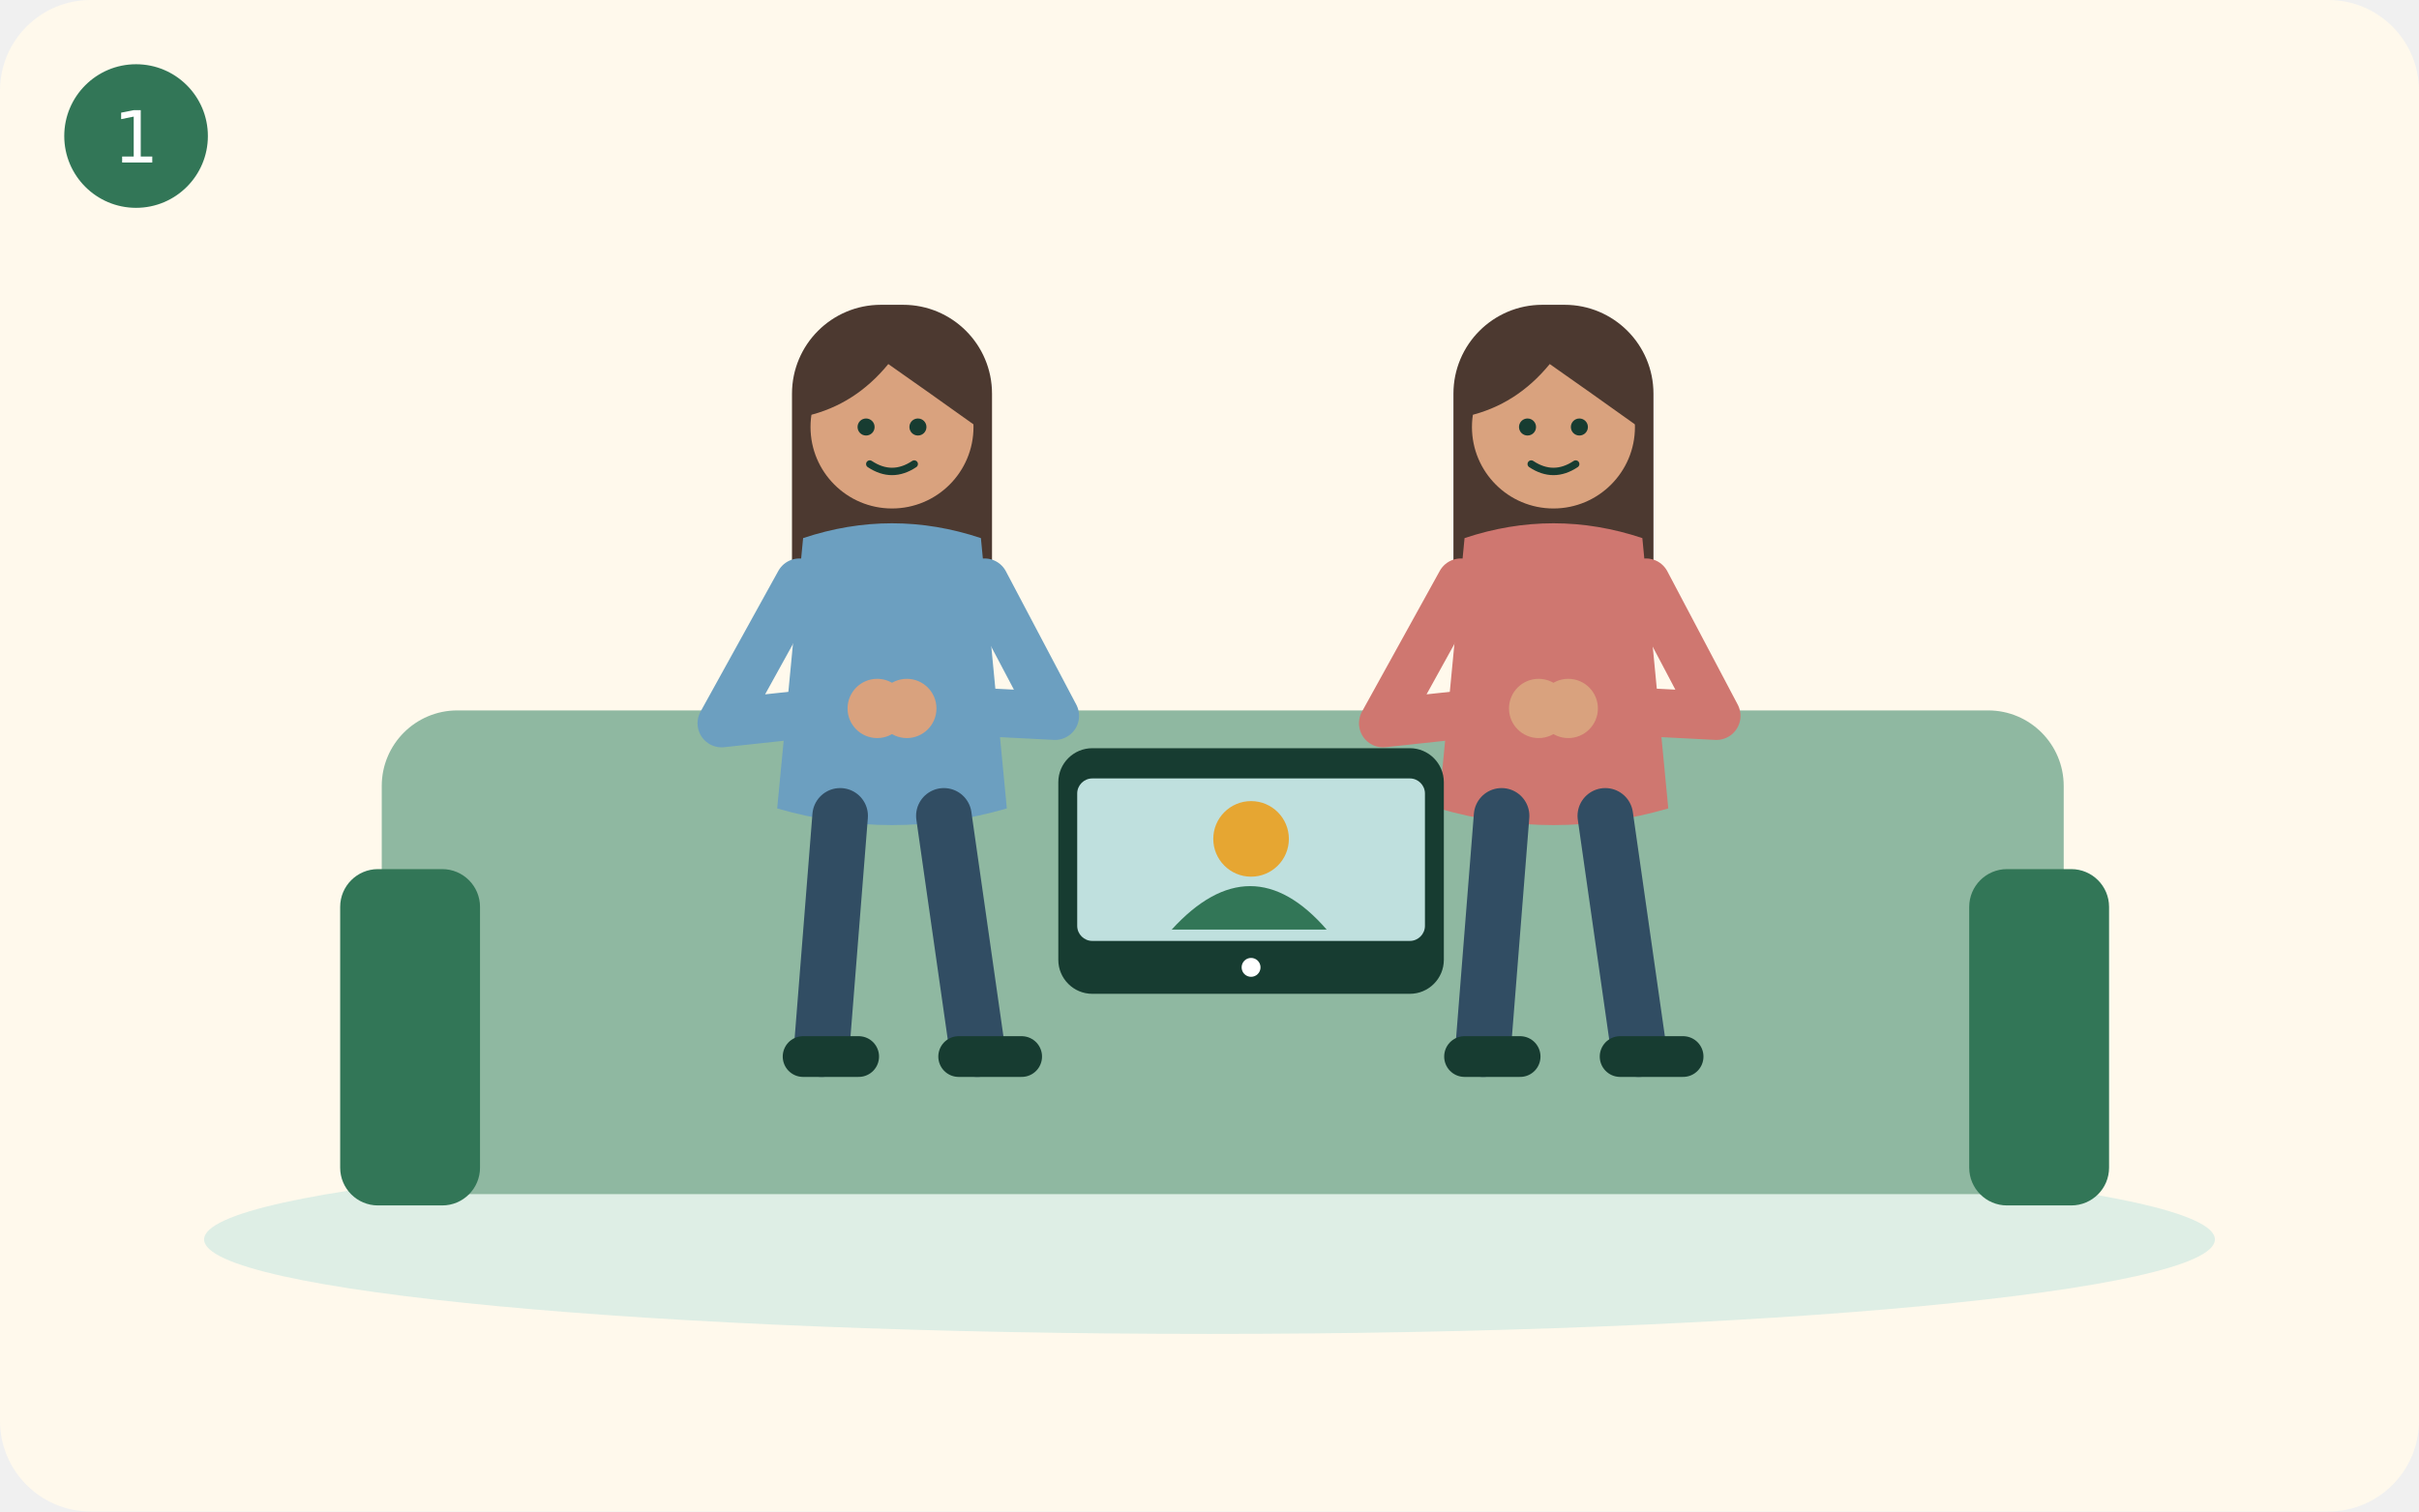
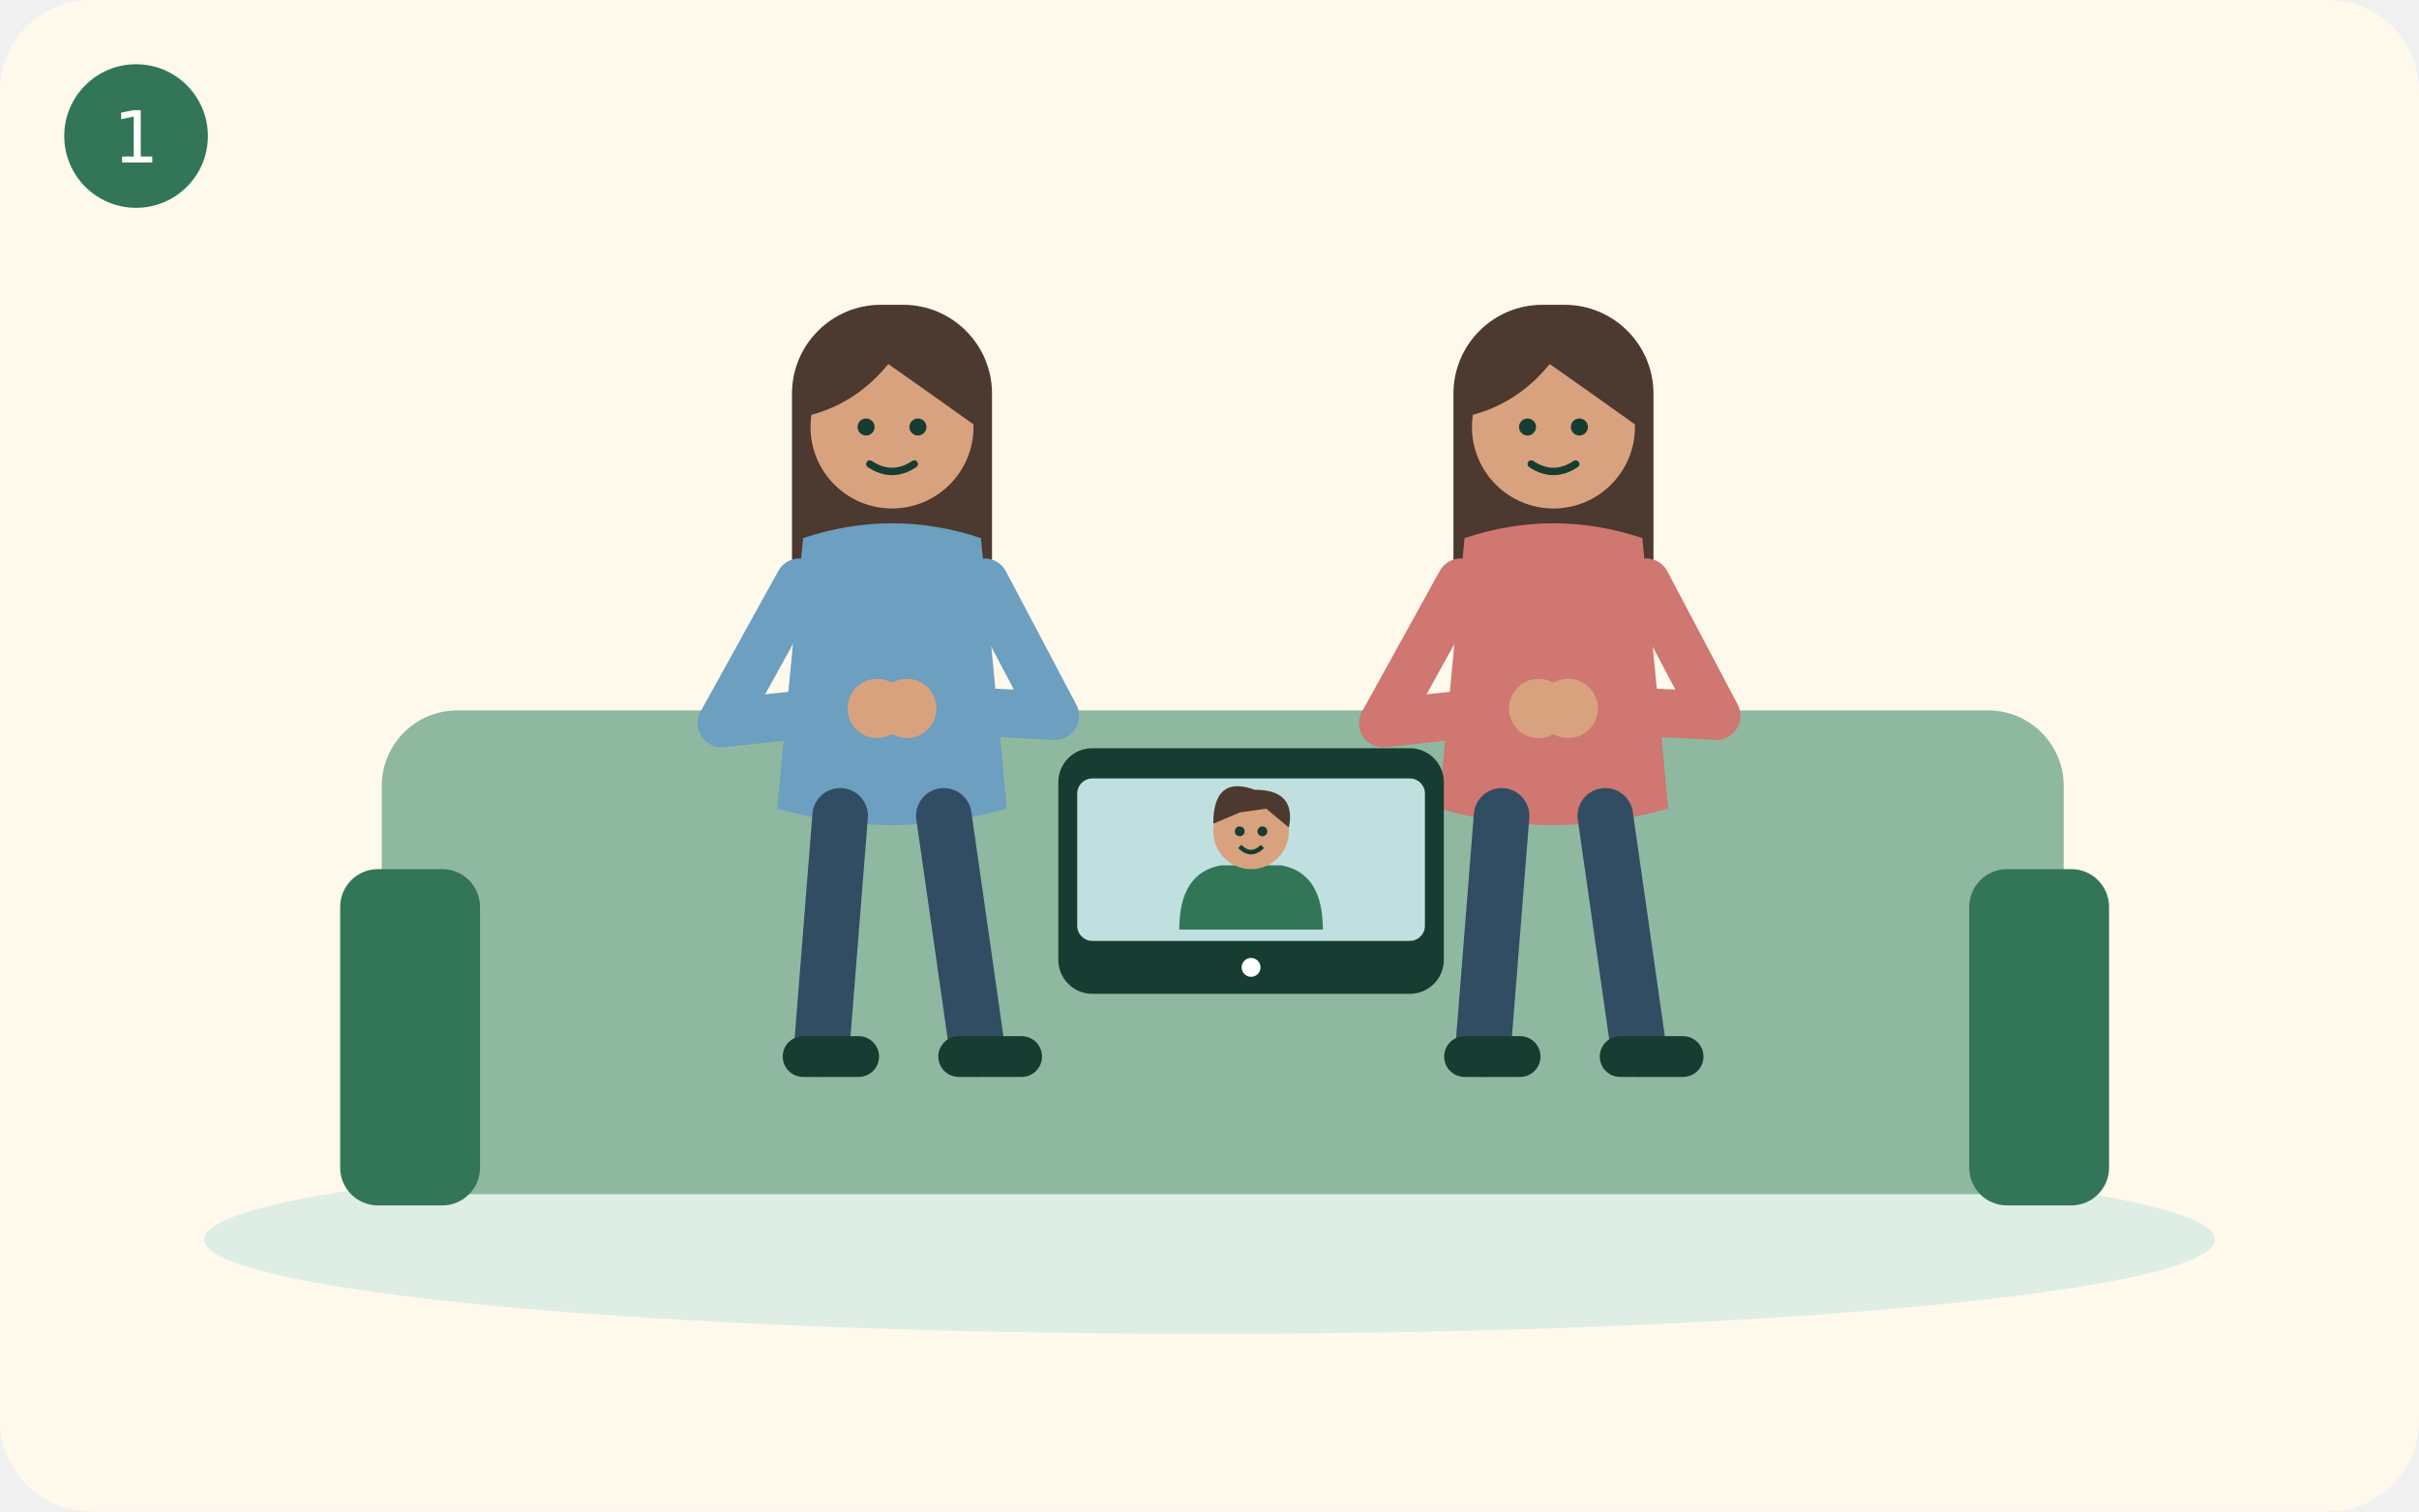
<svg xmlns="http://www.w3.org/2000/svg" width="640" height="400" viewBox="0 0 640 400" role="img" aria-labelledby="title">
  <rect width="640" height="400" rx="24" fill="#fff9ec" />
  <ellipse cx="320" cy="328" rx="266" ry="25" fill="#deeee5" />
  <rect x="101" y="188" width="445" height="128" rx="20" fill="#8fb8a1" stroke="none" stroke-width="4" />
  <rect x="90" y="230" width="37" height="89" rx="10" fill="#327657" stroke="none" stroke-width="4" />
  <rect x="521" y="230" width="37" height="89" rx="10" fill="#327657" stroke="none" stroke-width="4" />
  <g transform="translate(236 113) scale(0.98) rotate(0)">
    <rect x="-27" y="-33" width="54" height="93" rx="24" fill="#4c3930" stroke="none" stroke-width="4" />
    <circle cx="0" cy="0" r="22" fill="#d9a27e" stroke="none" stroke-width="4" />
    <path d="M-23 -3 Q-25 -36 5 -27 Q28 -22 23 0 Q9 -10 -1 -17 Q-10 -6 -23 -3" fill="#4c3930" stroke="none" stroke-width="4" stroke-linecap="round" stroke-linejoin="round" />
    <circle cx="-7" cy="0" r="2.3" fill="#173c31" stroke="none" stroke-width="4" />
    <circle cx="7" cy="0" r="2.3" fill="#173c31" stroke="none" stroke-width="4" />
    <path d="M-6 10 Q0 14 6 10" fill="none" stroke="#173c31" stroke-width="2" stroke-linecap="round" stroke-linejoin="round" />
    <path d="M-24 30 Q0 22 24 30 L31 103 Q0 112 -31 103 Z" fill="#6c9fc0" stroke="none" stroke-width="4" stroke-linecap="round" stroke-linejoin="round" />
    <path d="M-14 105L-19 168" fill="none" stroke="#314d63" stroke-width="15" stroke-linecap="round" stroke-linejoin="round" />
    <path d="M14 105L23 168" fill="none" stroke="#314d63" stroke-width="15" stroke-linecap="round" stroke-linejoin="round" />
    <path d="M-24 170L-9 170" fill="none" stroke="#173c31" stroke-width="11" stroke-linecap="round" stroke-linejoin="round" />
    <path d="M18 170L35 170" fill="none" stroke="#173c31" stroke-width="11" stroke-linecap="round" stroke-linejoin="round" />
    <path d="M-25 42 L-46 80 L-9 76" fill="none" stroke="#6c9fc0" stroke-width="13" stroke-linecap="round" stroke-linejoin="round" />
    <path d="M25 42 L44 78 L5 76" fill="none" stroke="#6c9fc0" stroke-width="13" stroke-linecap="round" stroke-linejoin="round" />
    <circle cx="-4" cy="76" r="8" fill="#d9a27e" stroke="none" stroke-width="4" />
    <circle cx="4" cy="76" r="8" fill="#d9a27e" stroke="none" stroke-width="4" />
  </g>
  <g transform="translate(411 113) scale(0.98) rotate(0)">
    <rect x="-27" y="-33" width="54" height="93" rx="24" fill="#4c3930" stroke="none" stroke-width="4" />
    <circle cx="0" cy="0" r="22" fill="#d9a27e" stroke="none" stroke-width="4" />
    <path d="M-23 -3 Q-25 -36 5 -27 Q28 -22 23 0 Q9 -10 -1 -17 Q-10 -6 -23 -3" fill="#4c3930" stroke="none" stroke-width="4" stroke-linecap="round" stroke-linejoin="round" />
    <circle cx="-7" cy="0" r="2.3" fill="#173c31" stroke="none" stroke-width="4" />
    <circle cx="7" cy="0" r="2.3" fill="#173c31" stroke="none" stroke-width="4" />
    <path d="M-6 10 Q0 14 6 10" fill="none" stroke="#173c31" stroke-width="2" stroke-linecap="round" stroke-linejoin="round" />
    <path d="M-24 30 Q0 22 24 30 L31 103 Q0 112 -31 103 Z" fill="#cf7770" stroke="none" stroke-width="4" stroke-linecap="round" stroke-linejoin="round" />
    <path d="M-14 105L-19 168" fill="none" stroke="#314d63" stroke-width="15" stroke-linecap="round" stroke-linejoin="round" />
    <path d="M14 105L23 168" fill="none" stroke="#314d63" stroke-width="15" stroke-linecap="round" stroke-linejoin="round" />
    <path d="M-24 170L-9 170" fill="none" stroke="#173c31" stroke-width="11" stroke-linecap="round" stroke-linejoin="round" />
    <path d="M18 170L35 170" fill="none" stroke="#173c31" stroke-width="11" stroke-linecap="round" stroke-linejoin="round" />
    <path d="M-25 42 L-46 80 L-9 76" fill="none" stroke="#cf7770" stroke-width="13" stroke-linecap="round" stroke-linejoin="round" />
    <path d="M25 42 L44 78 L5 76" fill="none" stroke="#cf7770" stroke-width="13" stroke-linecap="round" stroke-linejoin="round" />
    <circle cx="-4" cy="76" r="8" fill="#d9a27e" stroke="none" stroke-width="4" />
    <circle cx="4" cy="76" r="8" fill="#d9a27e" stroke="none" stroke-width="4" />
  </g>
  <rect x="280" y="198" width="102" height="65" rx="9" fill="#173c31" stroke="none" stroke-width="4" />
  <rect x="285" y="206" width="92" height="43" rx="4" fill="#bfe0de" stroke="none" stroke-width="4" />
  <circle cx="331.0" cy="256" r="2.5" fill="white" stroke="none" stroke-width="4" />
-   <circle cx="331" cy="222" r="10" fill="#e6a632" stroke="none" stroke-width="4" />
-   <path d="M310 246 Q331 223 351 246Z" fill="#327657" stroke="none" stroke-width="4" stroke-linecap="round" stroke-linejoin="round" />
+   <g aria-label="人物头像">
+     <path d="M312 246 Q312 231 323 229 L339 229 Q350 231 350 246Z" fill="#327657" />
+     <circle cx="331" cy="220" r="10" fill="#d9a27e" />
+     <path d="M321 218 Q321 205 332 209 Q343 209 341 219 L335 214 L328 215Z" fill="#4c3930" />
+     <circle cx="328" cy="220" r="1.3" fill="#173c31" />
+     <circle cx="334" cy="220" r="1.3" fill="#173c31" />
+     <path d="M328 224 Q331 227 334 224" stroke="#173c31" stroke-width="1.2" fill="none" />
+   </g>
  <circle cx="36" cy="36" r="19" fill="#327657" />
  <text x="36" y="43" font-family="DejaVu Sans, sans-serif" font-size="19" fill="#fff" text-anchor="middle">1</text>
</svg>
